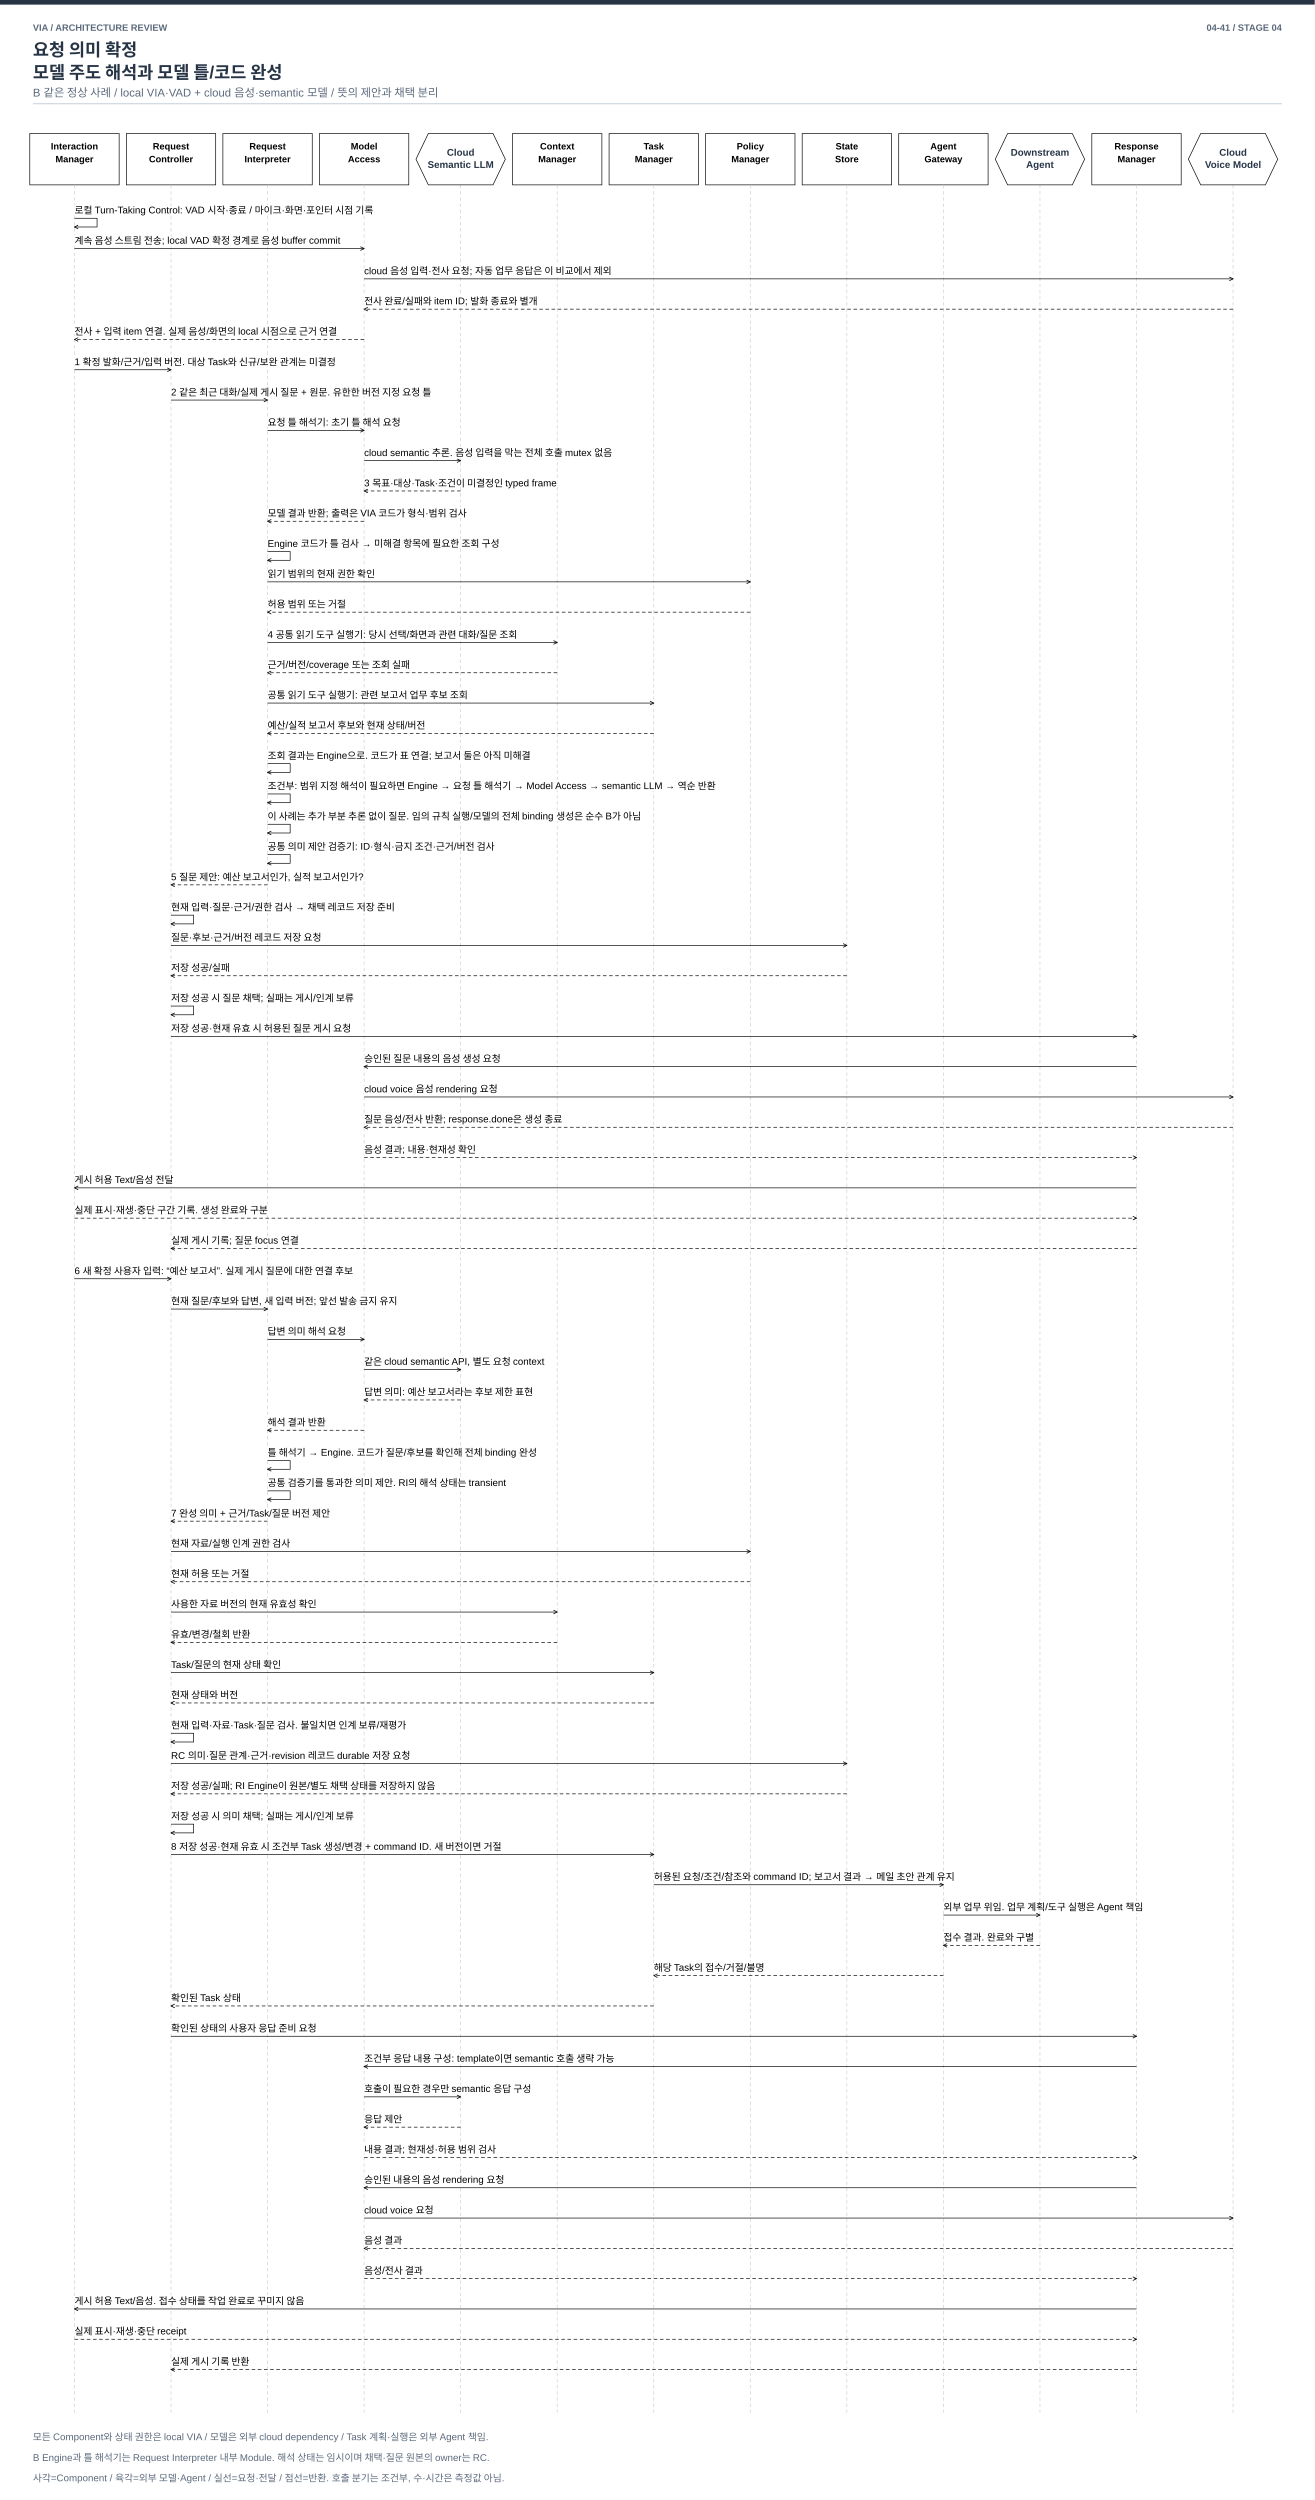
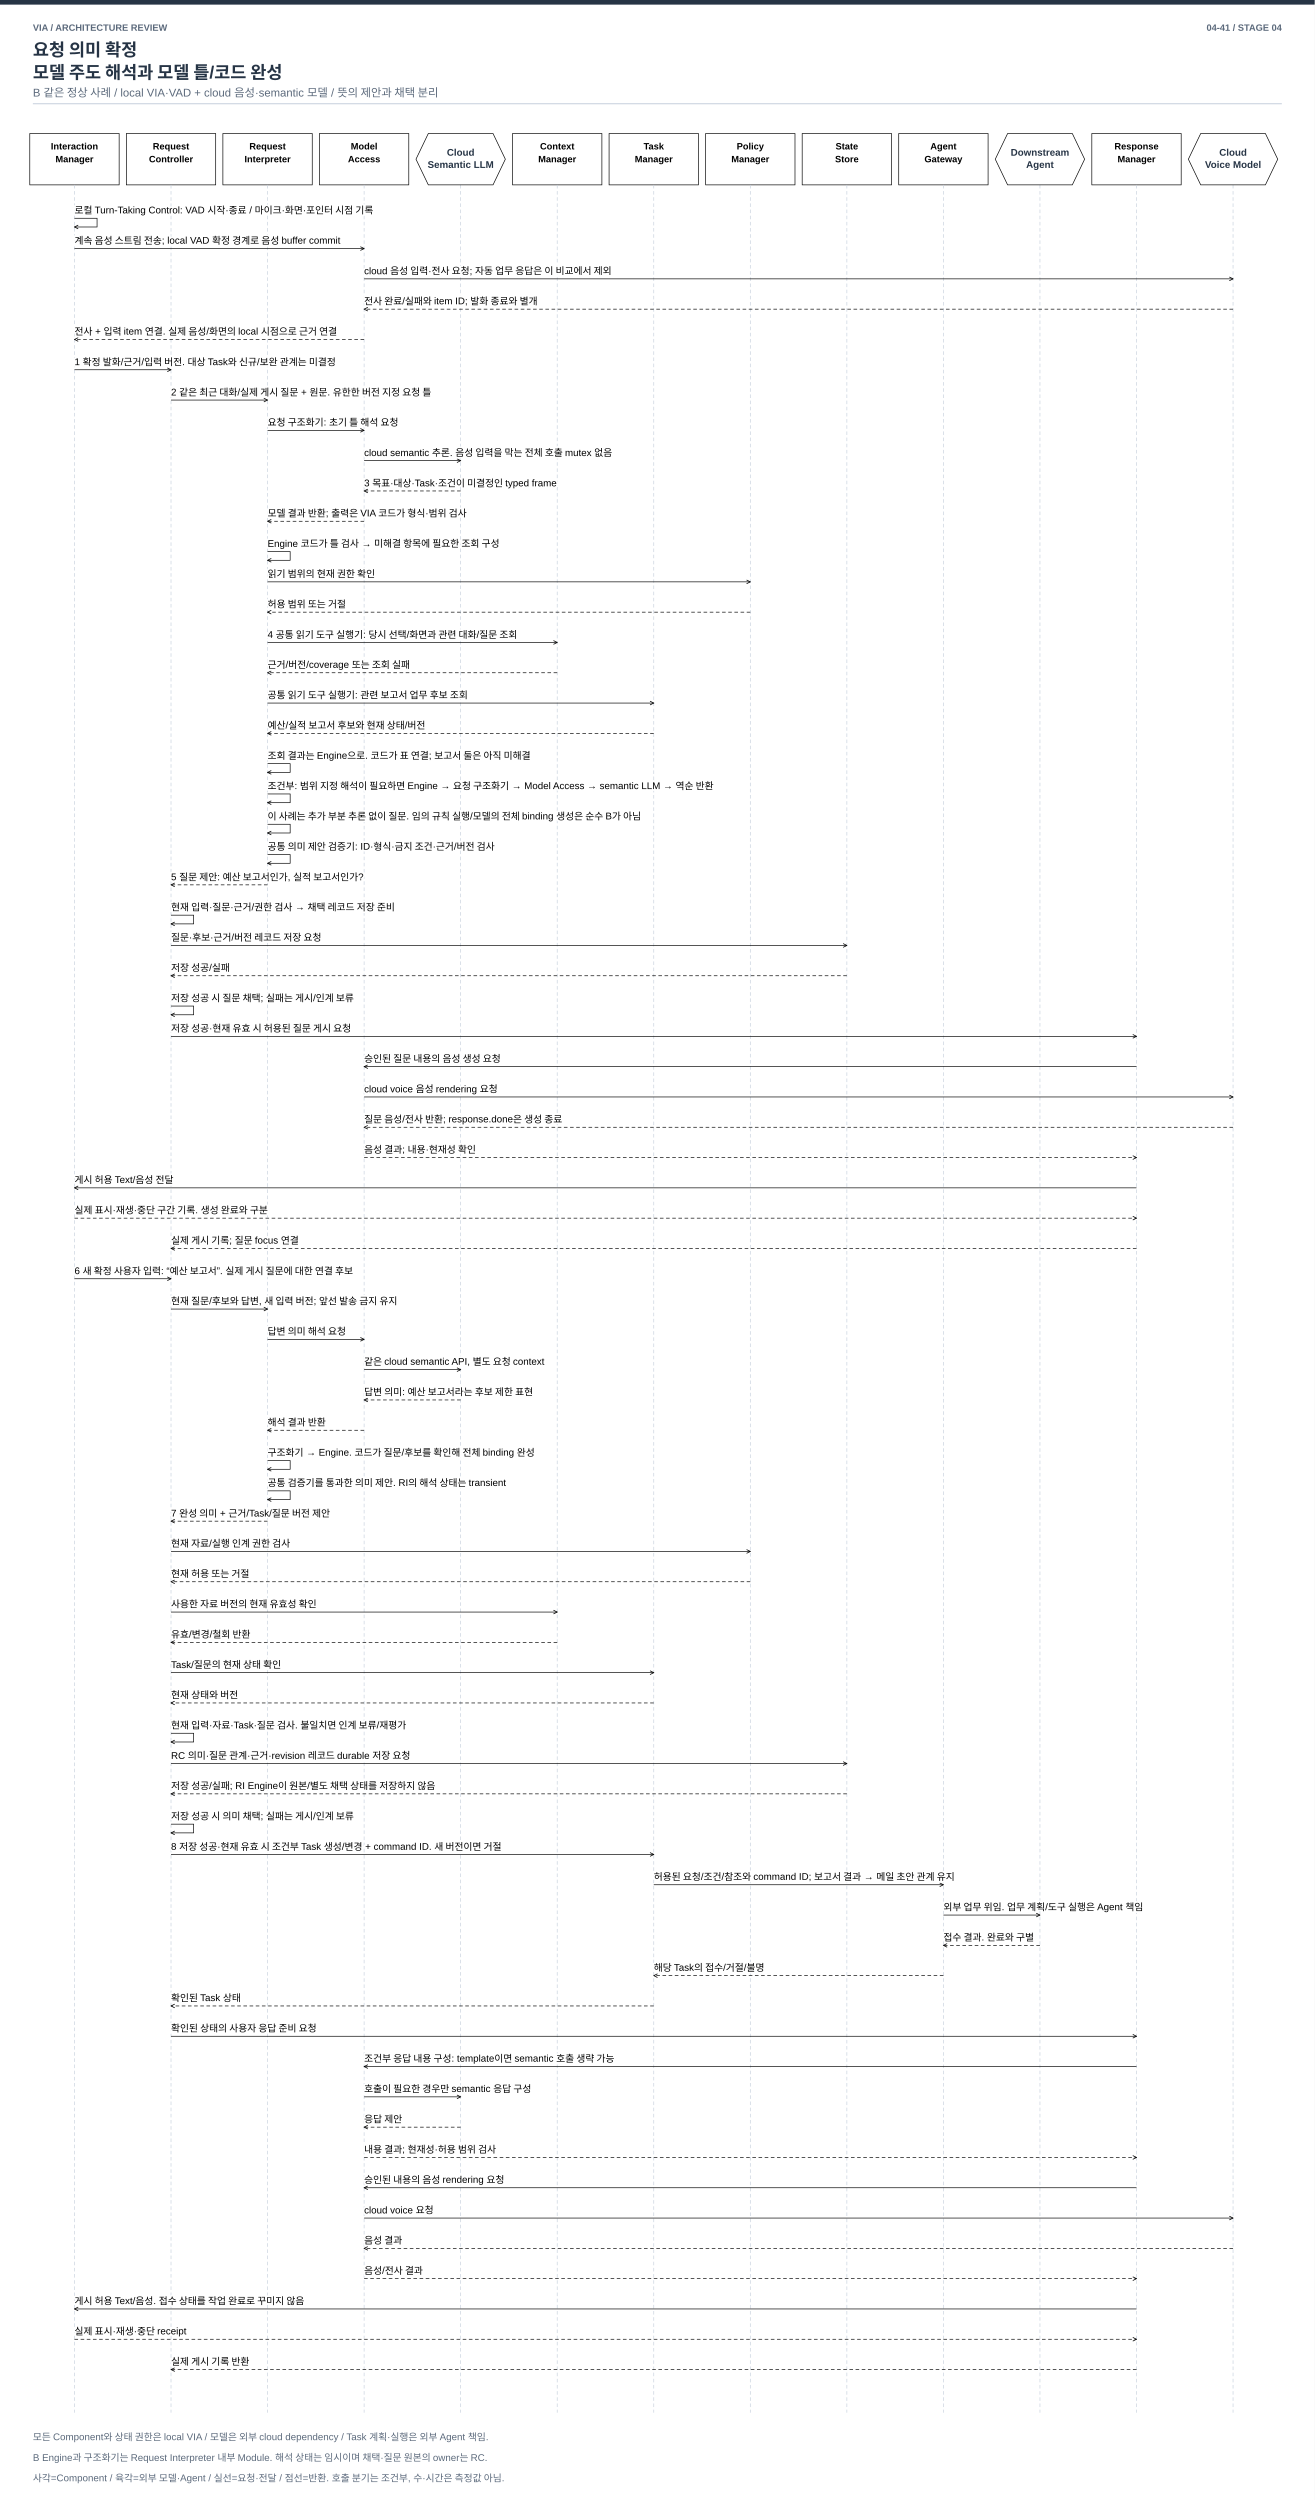
<svg xmlns="http://www.w3.org/2000/svg" width="2560" height="4868" viewBox="0 0 2560 4868" role="img" aria-labelledby="title">
  <defs>
    <marker id="a263445" viewBox="0 0 10 10" refX="9" refY="5" markerWidth="7" markerHeight="7" orient="auto-start-reverse">
      <path d="M1 1L9 5L1 9" fill="none" stroke="#263445" stroke-width="1.6" />
    </marker>
    <marker id="a195FBD" viewBox="0 0 10 10" refX="9" refY="5" markerWidth="7" markerHeight="7" orient="auto-start-reverse">
      <path d="M1 1L9 5L1 9" fill="none" stroke="#195FBD" stroke-width="1.6" />
    </marker>
    <marker id="a087A53" viewBox="0 0 10 10" refX="9" refY="5" markerWidth="7" markerHeight="7" orient="auto-start-reverse">
      <path d="M1 1L9 5L1 9" fill="none" stroke="#087A53" stroke-width="1.6" />
    </marker>
    <marker id="a000000" viewBox="0 0 10 10" refX="9" refY="5" markerWidth="7" markerHeight="7" orient="auto-start-reverse">
      <path d="M1 1L9 5L1 9" fill="none" stroke="#000000" stroke-width="1.6" />
    </marker>
  </defs>
  <rect width="2560" height="4868" fill="white" />
  <g font-family="Arial, Apple SD Gothic Neo, Malgun Gothic, sans-serif">
    <rect id="e1" x="0" y="0" width="2560" height="9" rx="0" fill="#263445" stroke="none" stroke-width="1.5" />
    <rect id="e7" x="58" y="260" width="174" height="100" rx="0" fill="white" stroke="#000000" stroke-width="1.3" />
    <rect id="e10" x="246" y="260" width="174" height="100" rx="0" fill="white" stroke="#000000" stroke-width="1.3" />
    <rect id="e13" x="434" y="260" width="174" height="100" rx="0" fill="white" stroke="#000000" stroke-width="1.3" />
    <rect id="e16" x="622" y="260" width="174" height="100" rx="0" fill="white" stroke="#000000" stroke-width="1.3" />
    <rect id="e21" x="998" y="260" width="174" height="100" rx="0" fill="white" stroke="#000000" stroke-width="1.3" />
    <rect id="e24" x="1186" y="260" width="174" height="100" rx="0" fill="white" stroke="#000000" stroke-width="1.3" />
    <rect id="e27" x="1374" y="260" width="174" height="100" rx="0" fill="white" stroke="#000000" stroke-width="1.3" />
    <rect id="e30" x="1562" y="260" width="174" height="100" rx="0" fill="white" stroke="#000000" stroke-width="1.3" />
    <rect id="e33" x="1750" y="260" width="174" height="100" rx="0" fill="white" stroke="#000000" stroke-width="1.3" />
    <rect id="e38" x="2126" y="260" width="174" height="100" rx="0" fill="white" stroke="#000000" stroke-width="1.3" />
    <polyline id="e6" points="64,202 2496,202" fill="none" stroke="#C7D1DD" stroke-width="2" />
    <polyline id="e9" points="145,360 145,4698" fill="none" stroke="#C7D1DD" stroke-width="1.3" stroke-dasharray="7 5" />
    <polyline id="e12" points="333,360 333,4698" fill="none" stroke="#C7D1DD" stroke-width="1.3" stroke-dasharray="7 5" />
    <polyline id="e15" points="521,360 521,4698" fill="none" stroke="#C7D1DD" stroke-width="1.3" stroke-dasharray="7 5" />
    <polyline id="e18" points="709,360 709,4698" fill="none" stroke="#C7D1DD" stroke-width="1.3" stroke-dasharray="7 5" />
    <polyline id="e20" points="897,360 897,4698" fill="none" stroke="#C7D1DD" stroke-width="1.3" stroke-dasharray="7 5" />
    <polyline id="e23" points="1085,360 1085,4698" fill="none" stroke="#C7D1DD" stroke-width="1.3" stroke-dasharray="7 5" />
    <polyline id="e26" points="1273,360 1273,4698" fill="none" stroke="#C7D1DD" stroke-width="1.3" stroke-dasharray="7 5" />
    <polyline id="e29" points="1461,360 1461,4698" fill="none" stroke="#C7D1DD" stroke-width="1.3" stroke-dasharray="7 5" />
    <polyline id="e32" points="1649,360 1649,4698" fill="none" stroke="#C7D1DD" stroke-width="1.3" stroke-dasharray="7 5" />
    <polyline id="e35" points="1837,360 1837,4698" fill="none" stroke="#C7D1DD" stroke-width="1.3" stroke-dasharray="7 5" />
    <polyline id="e37" points="2025,360 2025,4698" fill="none" stroke="#C7D1DD" stroke-width="1.3" stroke-dasharray="7 5" />
    <polyline id="e40" points="2213,360 2213,4698" fill="none" stroke="#C7D1DD" stroke-width="1.3" stroke-dasharray="7 5" />
    <polyline id="e42" points="2401,360 2401,4698" fill="none" stroke="#C7D1DD" stroke-width="1.3" stroke-dasharray="7 5" />
    <polyline id="e44" points="145,425 189,425 189,442 145,442" fill="none" stroke="#000000" stroke-width="1.3" marker-end="url(#a000000)" />
    <polyline id="e46" points="145,484 709,484" fill="none" stroke="#000000" stroke-width="1.3" marker-end="url(#a000000)" />
    <polyline id="e48" points="709,543 2401,543" fill="none" stroke="#000000" stroke-width="1.3" marker-end="url(#a000000)" />
    <polyline id="e50" points="2401,602 709,602" fill="none" stroke="#000000" stroke-width="1.3" stroke-dasharray="7 5" marker-end="url(#a000000)" />
    <polyline id="e52" points="709,661 145,661" fill="none" stroke="#000000" stroke-width="1.3" stroke-dasharray="7 5" marker-end="url(#a000000)" />
    <polyline id="e54" points="145,720 333,720" fill="none" stroke="#000000" stroke-width="1.3" marker-end="url(#a000000)" />
    <polyline id="e56" points="333,779 521,779" fill="none" stroke="#000000" stroke-width="1.3" marker-end="url(#a000000)" />
    <polyline id="e58" points="521,838 709,838" fill="none" stroke="#000000" stroke-width="1.3" marker-end="url(#a000000)" />
    <polyline id="e60" points="709,897 897,897" fill="none" stroke="#000000" stroke-width="1.3" marker-end="url(#a000000)" />
    <polyline id="e62" points="897,956 709,956" fill="none" stroke="#000000" stroke-width="1.3" stroke-dasharray="7 5" marker-end="url(#a000000)" />
    <polyline id="e64" points="709,1015 521,1015" fill="none" stroke="#000000" stroke-width="1.3" stroke-dasharray="7 5" marker-end="url(#a000000)" />
    <polyline id="e66" points="521,1074 565,1074 565,1091 521,1091" fill="none" stroke="#000000" stroke-width="1.3" marker-end="url(#a000000)" />
    <polyline id="e68" points="521,1133 1461,1133" fill="none" stroke="#000000" stroke-width="1.3" marker-end="url(#a000000)" />
    <polyline id="e70" points="1461,1192 521,1192" fill="none" stroke="#000000" stroke-width="1.3" stroke-dasharray="7 5" marker-end="url(#a000000)" />
    <polyline id="e72" points="521,1251 1085,1251" fill="none" stroke="#000000" stroke-width="1.3" marker-end="url(#a000000)" />
    <polyline id="e74" points="1085,1310 521,1310" fill="none" stroke="#000000" stroke-width="1.3" stroke-dasharray="7 5" marker-end="url(#a000000)" />
    <polyline id="e76" points="521,1369 1273,1369" fill="none" stroke="#000000" stroke-width="1.3" marker-end="url(#a000000)" />
    <polyline id="e78" points="1273,1428 521,1428" fill="none" stroke="#000000" stroke-width="1.3" stroke-dasharray="7 5" marker-end="url(#a000000)" />
    <polyline id="e80" points="521,1487 565,1487 565,1504 521,1504" fill="none" stroke="#000000" stroke-width="1.3" marker-end="url(#a000000)" />
    <polyline id="e82" points="521,1546 565,1546 565,1563 521,1563" fill="none" stroke="#000000" stroke-width="1.3" marker-end="url(#a000000)" />
    <polyline id="e84" points="521,1605 565,1605 565,1622 521,1622" fill="none" stroke="#000000" stroke-width="1.3" marker-end="url(#a000000)" />
    <polyline id="e86" points="521,1664 565,1664 565,1681 521,1681" fill="none" stroke="#000000" stroke-width="1.3" marker-end="url(#a000000)" />
    <polyline id="e88" points="521,1723 333,1723" fill="none" stroke="#000000" stroke-width="1.3" stroke-dasharray="7 5" marker-end="url(#a000000)" />
    <polyline id="e90" points="333,1782 377,1782 377,1799 333,1799" fill="none" stroke="#000000" stroke-width="1.3" marker-end="url(#a000000)" />
    <polyline id="e92" points="333,1841 1649,1841" fill="none" stroke="#000000" stroke-width="1.3" marker-end="url(#a000000)" />
    <polyline id="e94" points="1649,1900 333,1900" fill="none" stroke="#000000" stroke-width="1.3" stroke-dasharray="7 5" marker-end="url(#a000000)" />
    <polyline id="e96" points="333,1959 377,1959 377,1976 333,1976" fill="none" stroke="#000000" stroke-width="1.3" marker-end="url(#a000000)" />
    <polyline id="e98" points="333,2018 2213,2018" fill="none" stroke="#000000" stroke-width="1.3" marker-end="url(#a000000)" />
    <polyline id="e100" points="2213,2077 709,2077" fill="none" stroke="#000000" stroke-width="1.3" marker-end="url(#a000000)" />
    <polyline id="e102" points="709,2136 2401,2136" fill="none" stroke="#000000" stroke-width="1.3" marker-end="url(#a000000)" />
    <polyline id="e104" points="2401,2195 709,2195" fill="none" stroke="#000000" stroke-width="1.3" stroke-dasharray="7 5" marker-end="url(#a000000)" />
    <polyline id="e106" points="709,2254 2213,2254" fill="none" stroke="#000000" stroke-width="1.3" stroke-dasharray="7 5" marker-end="url(#a000000)" />
    <polyline id="e108" points="2213,2313 145,2313" fill="none" stroke="#000000" stroke-width="1.3" marker-end="url(#a000000)" />
    <polyline id="e110" points="145,2372 2213,2372" fill="none" stroke="#000000" stroke-width="1.3" stroke-dasharray="7 5" marker-end="url(#a000000)" />
    <polyline id="e112" points="2213,2431 333,2431" fill="none" stroke="#000000" stroke-width="1.3" stroke-dasharray="7 5" marker-end="url(#a000000)" />
    <polyline id="e114" points="145,2490 333,2490" fill="none" stroke="#000000" stroke-width="1.3" marker-end="url(#a000000)" />
    <polyline id="e116" points="333,2549 521,2549" fill="none" stroke="#000000" stroke-width="1.3" marker-end="url(#a000000)" />
    <polyline id="e118" points="521,2608 709,2608" fill="none" stroke="#000000" stroke-width="1.3" marker-end="url(#a000000)" />
    <polyline id="e120" points="709,2667 897,2667" fill="none" stroke="#000000" stroke-width="1.3" marker-end="url(#a000000)" />
    <polyline id="e122" points="897,2726 709,2726" fill="none" stroke="#000000" stroke-width="1.3" stroke-dasharray="7 5" marker-end="url(#a000000)" />
    <polyline id="e124" points="709,2785 521,2785" fill="none" stroke="#000000" stroke-width="1.3" stroke-dasharray="7 5" marker-end="url(#a000000)" />
    <polyline id="e126" points="521,2844 565,2844 565,2861 521,2861" fill="none" stroke="#000000" stroke-width="1.3" marker-end="url(#a000000)" />
    <polyline id="e128" points="521,2903 565,2903 565,2920 521,2920" fill="none" stroke="#000000" stroke-width="1.3" marker-end="url(#a000000)" />
    <polyline id="e130" points="521,2962 333,2962" fill="none" stroke="#000000" stroke-width="1.3" stroke-dasharray="7 5" marker-end="url(#a000000)" />
    <polyline id="e132" points="333,3021 1461,3021" fill="none" stroke="#000000" stroke-width="1.3" marker-end="url(#a000000)" />
    <polyline id="e134" points="1461,3080 333,3080" fill="none" stroke="#000000" stroke-width="1.3" stroke-dasharray="7 5" marker-end="url(#a000000)" />
    <polyline id="e136" points="333,3139 1085,3139" fill="none" stroke="#000000" stroke-width="1.3" marker-end="url(#a000000)" />
    <polyline id="e138" points="1085,3198 333,3198" fill="none" stroke="#000000" stroke-width="1.3" stroke-dasharray="7 5" marker-end="url(#a000000)" />
    <polyline id="e140" points="333,3257 1273,3257" fill="none" stroke="#000000" stroke-width="1.3" marker-end="url(#a000000)" />
    <polyline id="e142" points="1273,3316 333,3316" fill="none" stroke="#000000" stroke-width="1.3" stroke-dasharray="7 5" marker-end="url(#a000000)" />
    <polyline id="e144" points="333,3375 377,3375 377,3392 333,3392" fill="none" stroke="#000000" stroke-width="1.3" marker-end="url(#a000000)" />
    <polyline id="e146" points="333,3434 1649,3434" fill="none" stroke="#000000" stroke-width="1.3" marker-end="url(#a000000)" />
    <polyline id="e148" points="1649,3493 333,3493" fill="none" stroke="#000000" stroke-width="1.3" stroke-dasharray="7 5" marker-end="url(#a000000)" />
    <polyline id="e150" points="333,3552 377,3552 377,3569 333,3569" fill="none" stroke="#000000" stroke-width="1.3" marker-end="url(#a000000)" />
    <polyline id="e152" points="333,3611 1273,3611" fill="none" stroke="#000000" stroke-width="1.3" marker-end="url(#a000000)" />
    <polyline id="e154" points="1273,3670 1837,3670" fill="none" stroke="#000000" stroke-width="1.3" marker-end="url(#a000000)" />
    <polyline id="e156" points="1837,3729 2025,3729" fill="none" stroke="#000000" stroke-width="1.3" marker-end="url(#a000000)" />
    <polyline id="e158" points="2025,3788 1837,3788" fill="none" stroke="#000000" stroke-width="1.3" stroke-dasharray="7 5" marker-end="url(#a000000)" />
    <polyline id="e160" points="1837,3847 1273,3847" fill="none" stroke="#000000" stroke-width="1.3" stroke-dasharray="7 5" marker-end="url(#a000000)" />
    <polyline id="e162" points="1273,3906 333,3906" fill="none" stroke="#000000" stroke-width="1.3" stroke-dasharray="7 5" marker-end="url(#a000000)" />
    <polyline id="e164" points="333,3965 2213,3965" fill="none" stroke="#000000" stroke-width="1.3" marker-end="url(#a000000)" />
    <polyline id="e166" points="2213,4024 709,4024" fill="none" stroke="#000000" stroke-width="1.3" marker-end="url(#a000000)" />
    <polyline id="e168" points="709,4083 897,4083" fill="none" stroke="#000000" stroke-width="1.3" marker-end="url(#a000000)" />
    <polyline id="e170" points="897,4142 709,4142" fill="none" stroke="#000000" stroke-width="1.3" stroke-dasharray="7 5" marker-end="url(#a000000)" />
    <polyline id="e172" points="709,4201 2213,4201" fill="none" stroke="#000000" stroke-width="1.3" stroke-dasharray="7 5" marker-end="url(#a000000)" />
    <polyline id="e174" points="2213,4260 709,4260" fill="none" stroke="#000000" stroke-width="1.3" marker-end="url(#a000000)" />
    <polyline id="e176" points="709,4319 2401,4319" fill="none" stroke="#000000" stroke-width="1.3" marker-end="url(#a000000)" />
    <polyline id="e178" points="2401,4378 709,4378" fill="none" stroke="#000000" stroke-width="1.3" stroke-dasharray="7 5" marker-end="url(#a000000)" />
    <polyline id="e180" points="709,4437 2213,4437" fill="none" stroke="#000000" stroke-width="1.3" stroke-dasharray="7 5" marker-end="url(#a000000)" />
    <polyline id="e182" points="2213,4496 145,4496" fill="none" stroke="#000000" stroke-width="1.3" marker-end="url(#a000000)" />
    <polyline id="e184" points="145,4555 2213,4555" fill="none" stroke="#000000" stroke-width="1.3" stroke-dasharray="7 5" marker-end="url(#a000000)" />
    <polyline id="e186" points="2213,4614 333,4614" fill="none" stroke="#000000" stroke-width="1.3" stroke-dasharray="7 5" marker-end="url(#a000000)" />
    <g id="Bexternal4" data-node="true" data-x="810" data-y="260" data-w="174" data-h="100">
      <path d="M834 260H960L984 310.0L960 360H834L810 310.0Z" fill="white" stroke="#000000" stroke-width="1.3" />
      <text x="897.0" y="303.25" text-anchor="middle" font-size="19" font-weight="700" fill="#263445">Cloud</text>
      <text x="897.0" y="327.0" text-anchor="middle" font-size="19" font-weight="700" fill="#263445">Semantic LLM</text>
    </g>
    <g id="Bexternal10" data-node="true" data-x="1938" data-y="260" data-w="174" data-h="100">
      <path d="M1962 260H2088L2112 310.0L2088 360H1962L1938 310.0Z" fill="white" stroke="#000000" stroke-width="1.3" />
      <text x="2025.0" y="303.25" text-anchor="middle" font-size="19" font-weight="700" fill="#263445">Downstream</text>
      <text x="2025.0" y="327.0" text-anchor="middle" font-size="19" font-weight="700" fill="#263445">Agent</text>
    </g>
    <g id="Bexternal12" data-node="true" data-x="2314" data-y="260" data-w="174" data-h="100">
      <path d="M2338 260H2464L2488 310.0L2464 360H2338L2314 310.0Z" fill="white" stroke="#000000" stroke-width="1.3" />
      <text x="2401.0" y="303.25" text-anchor="middle" font-size="19" font-weight="700" fill="#263445">Cloud</text>
      <text x="2401.0" y="327.0" text-anchor="middle" font-size="19" font-weight="700" fill="#263445">Voice Model</text>
    </g>
    <g id="e2">
      <text x="64" y="60.0" text-anchor="start" font-size="18" font-weight="700" fill="#5B697B">VIA  /  ARCHITECTURE REVIEW</text>
    </g>
    <g id="e3">
      <text x="2496" y="60.0" text-anchor="end" font-size="18" font-weight="700" fill="#5B697B">04-41  /  STAGE 04</text>
    </g>
    <g id="e4">
      <text x="64" y="109" text-anchor="start" font-size="34" font-weight="700" fill="#263445">요청 의미 확정</text>
      <text x="64" y="153" text-anchor="start" font-size="34" font-weight="700" fill="#263445">모델 주도 해석과 모델 틀/코드 완성</text>
    </g>
    <g id="e5">
      <text x="64" y="188.0" text-anchor="start" font-size="22" font-weight="400" fill="#5B697B">B  같은 정상 사례 / local VIA·VAD + cloud 음성·semantic 모델 / 뜻의 제안과 채택 분리</text>
    </g>
    <g id="e8">
      <text x="145" y="291" text-anchor="middle" font-size="18" font-weight="700" fill="#000000">Interaction</text>
      <text x="145" y="316" text-anchor="middle" font-size="18" font-weight="700" fill="#000000">Manager</text>
    </g>
    <g id="e11">
      <text x="333" y="291" text-anchor="middle" font-size="18" font-weight="700" fill="#000000">Request</text>
      <text x="333" y="316" text-anchor="middle" font-size="18" font-weight="700" fill="#000000">Controller</text>
    </g>
    <g id="e14">
      <text x="521" y="291" text-anchor="middle" font-size="18" font-weight="700" fill="#000000">Request</text>
      <text x="521" y="316" text-anchor="middle" font-size="18" font-weight="700" fill="#000000">Interpreter</text>
    </g>
    <g id="e17">
      <text x="709" y="291" text-anchor="middle" font-size="18" font-weight="700" fill="#000000">Model</text>
      <text x="709" y="316" text-anchor="middle" font-size="18" font-weight="700" fill="#000000">Access</text>
    </g>
    <g id="e22">
      <text x="1085" y="291" text-anchor="middle" font-size="18" font-weight="700" fill="#000000">Context</text>
      <text x="1085" y="316" text-anchor="middle" font-size="18" font-weight="700" fill="#000000">Manager</text>
    </g>
    <g id="e25">
      <text x="1273" y="291" text-anchor="middle" font-size="18" font-weight="700" fill="#000000">Task</text>
      <text x="1273" y="316" text-anchor="middle" font-size="18" font-weight="700" fill="#000000">Manager</text>
    </g>
    <g id="e28">
      <text x="1461" y="291" text-anchor="middle" font-size="18" font-weight="700" fill="#000000">Policy</text>
      <text x="1461" y="316" text-anchor="middle" font-size="18" font-weight="700" fill="#000000">Manager</text>
    </g>
    <g id="e31">
      <text x="1649" y="291" text-anchor="middle" font-size="18" font-weight="700" fill="#000000">State</text>
      <text x="1649" y="316" text-anchor="middle" font-size="18" font-weight="700" fill="#000000">Store</text>
    </g>
    <g id="e34">
      <text x="1837" y="291" text-anchor="middle" font-size="18" font-weight="700" fill="#000000">Agent</text>
      <text x="1837" y="316" text-anchor="middle" font-size="18" font-weight="700" fill="#000000">Gateway</text>
    </g>
    <g id="e39">
      <text x="2213" y="291" text-anchor="middle" font-size="18" font-weight="700" fill="#000000">Response</text>
      <text x="2213" y="316" text-anchor="middle" font-size="18" font-weight="700" fill="#000000">Manager</text>
    </g>
    <g id="e43" paint-order="stroke" stroke="white" stroke-width="7" stroke-linejoin="round">
      <text x="145" y="416.0" text-anchor="start" font-size="19" font-weight="400" fill="#000000">로컬 Turn-Taking Control: VAD 시작·종료 / 마이크·화면·포인터 시점 기록</text>
    </g>
    <g id="e45" paint-order="stroke" stroke="white" stroke-width="7" stroke-linejoin="round">
      <text x="145" y="475.0" text-anchor="start" font-size="19" font-weight="400" fill="#000000">계속 음성 스트림 전송; local VAD 확정 경계로 음성 buffer commit</text>
    </g>
    <g id="e47" paint-order="stroke" stroke="white" stroke-width="7" stroke-linejoin="round">
      <text x="709" y="534.0" text-anchor="start" font-size="19" font-weight="400" fill="#000000">cloud 음성 입력·전사 요청; 자동 업무 응답은 이 비교에서 제외</text>
    </g>
    <g id="e49" paint-order="stroke" stroke="white" stroke-width="7" stroke-linejoin="round">
      <text x="709" y="593.0" text-anchor="start" font-size="19" font-weight="400" fill="#000000">전사 완료/실패와 item ID; 발화 종료와 별개</text>
    </g>
    <g id="e51" paint-order="stroke" stroke="white" stroke-width="7" stroke-linejoin="round">
      <text x="145" y="652.0" text-anchor="start" font-size="19" font-weight="400" fill="#000000">전사 + 입력 item 연결. 실제 음성/화면의 local 시점으로 근거 연결</text>
    </g>
    <g id="e53" paint-order="stroke" stroke="white" stroke-width="7" stroke-linejoin="round">
      <text x="145" y="711.0" text-anchor="start" font-size="19" font-weight="400" fill="#000000">1  확정 발화/근거/입력 버전. 대상 Task와 신규/보완 관계는 미결정</text>
    </g>
    <g id="e55" paint-order="stroke" stroke="white" stroke-width="7" stroke-linejoin="round">
      <text x="333" y="770.0" text-anchor="start" font-size="19" font-weight="400" fill="#000000">2  같은 최근 대화/실제 게시 질문 + 원문. 유한한 버전 지정 요청 틀</text>
    </g>
    <g id="e57" paint-order="stroke" stroke="white" stroke-width="7" stroke-linejoin="round">
-       <text x="521" y="829.0" text-anchor="start" font-size="19" font-weight="400" fill="#000000">요청 틀 해석기: 초기 틀 해석 요청</text>
+       <text x="521" y="829.0" text-anchor="start" font-size="19" font-weight="400" fill="#000000">요청 구조화기: 초기 틀 해석 요청</text>
    </g>
    <g id="e59" paint-order="stroke" stroke="white" stroke-width="7" stroke-linejoin="round">
      <text x="709" y="888.0" text-anchor="start" font-size="19" font-weight="400" fill="#000000">cloud semantic 추론. 음성 입력을 막는 전체 호출 mutex 없음</text>
    </g>
    <g id="e61" paint-order="stroke" stroke="white" stroke-width="7" stroke-linejoin="round">
      <text x="709" y="947.0" text-anchor="start" font-size="19" font-weight="400" fill="#000000">3  목표·대상·Task·조건이 미결정인 typed frame</text>
    </g>
    <g id="e63" paint-order="stroke" stroke="white" stroke-width="7" stroke-linejoin="round">
      <text x="521" y="1006.0" text-anchor="start" font-size="19" font-weight="400" fill="#000000">모델 결과 반환; 출력은 VIA 코드가 형식·범위 검사</text>
    </g>
    <g id="e65" paint-order="stroke" stroke="white" stroke-width="7" stroke-linejoin="round">
      <text x="521" y="1065.0" text-anchor="start" font-size="19" font-weight="400" fill="#000000">Engine 코드가 틀 검사 → 미해결 항목에 필요한 조회 구성</text>
    </g>
    <g id="e67" paint-order="stroke" stroke="white" stroke-width="7" stroke-linejoin="round">
      <text x="521" y="1124.0" text-anchor="start" font-size="19" font-weight="400" fill="#000000">읽기 범위의 현재 권한 확인</text>
    </g>
    <g id="e69" paint-order="stroke" stroke="white" stroke-width="7" stroke-linejoin="round">
      <text x="521" y="1183.0" text-anchor="start" font-size="19" font-weight="400" fill="#000000">허용 범위 또는 거절</text>
    </g>
    <g id="e71" paint-order="stroke" stroke="white" stroke-width="7" stroke-linejoin="round">
      <text x="521" y="1242.0" text-anchor="start" font-size="19" font-weight="400" fill="#000000">4  공통 읽기 도구 실행기: 당시 선택/화면과 관련 대화/질문 조회</text>
    </g>
    <g id="e73" paint-order="stroke" stroke="white" stroke-width="7" stroke-linejoin="round">
      <text x="521" y="1301.0" text-anchor="start" font-size="19" font-weight="400" fill="#000000">근거/버전/coverage 또는 조회 실패</text>
    </g>
    <g id="e75" paint-order="stroke" stroke="white" stroke-width="7" stroke-linejoin="round">
      <text x="521" y="1360.0" text-anchor="start" font-size="19" font-weight="400" fill="#000000">공통 읽기 도구 실행기: 관련 보고서 업무 후보 조회</text>
    </g>
    <g id="e77" paint-order="stroke" stroke="white" stroke-width="7" stroke-linejoin="round">
      <text x="521" y="1419.0" text-anchor="start" font-size="19" font-weight="400" fill="#000000">예산/실적 보고서 후보와 현재 상태/버전</text>
    </g>
    <g id="e79" paint-order="stroke" stroke="white" stroke-width="7" stroke-linejoin="round">
      <text x="521" y="1478.0" text-anchor="start" font-size="19" font-weight="400" fill="#000000">조회 결과는 Engine으로. 코드가 표 연결; 보고서 둘은 아직 미해결</text>
    </g>
    <g id="e81" paint-order="stroke" stroke="white" stroke-width="7" stroke-linejoin="round">
-       <text x="521" y="1537.0" text-anchor="start" font-size="19" font-weight="400" fill="#000000">조건부: 범위 지정 해석이 필요하면 Engine → 요청 틀 해석기 → Model Access → semantic LLM → 역순 반환</text>
+       <text x="521" y="1537.0" text-anchor="start" font-size="19" font-weight="400" fill="#000000">조건부: 범위 지정 해석이 필요하면 Engine → 요청 구조화기 → Model Access → semantic LLM → 역순 반환</text>
    </g>
    <g id="e83" paint-order="stroke" stroke="white" stroke-width="7" stroke-linejoin="round">
      <text x="521" y="1596.0" text-anchor="start" font-size="19" font-weight="400" fill="#000000">이 사례는 추가 부분 추론 없이 질문. 임의 규칙 실행/모델의 전체 binding 생성은 순수 B가 아님</text>
    </g>
    <g id="e85" paint-order="stroke" stroke="white" stroke-width="7" stroke-linejoin="round">
      <text x="521" y="1655.0" text-anchor="start" font-size="19" font-weight="400" fill="#000000">공통 의미 제안 검증기: ID·형식·금지 조건·근거/버전 검사</text>
    </g>
    <g id="e87" paint-order="stroke" stroke="white" stroke-width="7" stroke-linejoin="round">
      <text x="333" y="1714.0" text-anchor="start" font-size="19" font-weight="400" fill="#000000">5  질문 제안: 예산 보고서인가, 실적 보고서인가?</text>
    </g>
    <g id="e89" paint-order="stroke" stroke="white" stroke-width="7" stroke-linejoin="round">
      <text x="333" y="1773.0" text-anchor="start" font-size="19" font-weight="400" fill="#000000">현재 입력·질문·근거/권한 검사 → 채택 레코드 저장 준비</text>
    </g>
    <g id="e91" paint-order="stroke" stroke="white" stroke-width="7" stroke-linejoin="round">
      <text x="333" y="1832.0" text-anchor="start" font-size="19" font-weight="400" fill="#000000">질문·후보·근거/버전 레코드 저장 요청</text>
    </g>
    <g id="e93" paint-order="stroke" stroke="white" stroke-width="7" stroke-linejoin="round">
      <text x="333" y="1891.0" text-anchor="start" font-size="19" font-weight="400" fill="#000000">저장 성공/실패</text>
    </g>
    <g id="e95" paint-order="stroke" stroke="white" stroke-width="7" stroke-linejoin="round">
      <text x="333" y="1950.0" text-anchor="start" font-size="19" font-weight="400" fill="#000000">저장 성공 시 질문 채택; 실패는 게시/인계 보류</text>
    </g>
    <g id="e97" paint-order="stroke" stroke="white" stroke-width="7" stroke-linejoin="round">
      <text x="333" y="2009.0" text-anchor="start" font-size="19" font-weight="400" fill="#000000">저장 성공·현재 유효 시 허용된 질문 게시 요청</text>
    </g>
    <g id="e99" paint-order="stroke" stroke="white" stroke-width="7" stroke-linejoin="round">
      <text x="709" y="2068.0" text-anchor="start" font-size="19" font-weight="400" fill="#000000">승인된 질문 내용의 음성 생성 요청</text>
    </g>
    <g id="e101" paint-order="stroke" stroke="white" stroke-width="7" stroke-linejoin="round">
      <text x="709" y="2127.0" text-anchor="start" font-size="19" font-weight="400" fill="#000000">cloud voice 음성 rendering 요청</text>
    </g>
    <g id="e103" paint-order="stroke" stroke="white" stroke-width="7" stroke-linejoin="round">
      <text x="709" y="2186.0" text-anchor="start" font-size="19" font-weight="400" fill="#000000">질문 음성/전사 반환; response.done은 생성 종료</text>
    </g>
    <g id="e105" paint-order="stroke" stroke="white" stroke-width="7" stroke-linejoin="round">
      <text x="709" y="2245.0" text-anchor="start" font-size="19" font-weight="400" fill="#000000">음성 결과; 내용·현재성 확인</text>
    </g>
    <g id="e107" paint-order="stroke" stroke="white" stroke-width="7" stroke-linejoin="round">
      <text x="145" y="2304.0" text-anchor="start" font-size="19" font-weight="400" fill="#000000">게시 허용 Text/음성 전달</text>
    </g>
    <g id="e109" paint-order="stroke" stroke="white" stroke-width="7" stroke-linejoin="round">
      <text x="145" y="2363.0" text-anchor="start" font-size="19" font-weight="400" fill="#000000">실제 표시·재생·중단 구간 기록. 생성 완료와 구분</text>
    </g>
    <g id="e111" paint-order="stroke" stroke="white" stroke-width="7" stroke-linejoin="round">
      <text x="333" y="2422.0" text-anchor="start" font-size="19" font-weight="400" fill="#000000">실제 게시 기록; 질문 focus 연결</text>
    </g>
    <g id="e113" paint-order="stroke" stroke="white" stroke-width="7" stroke-linejoin="round">
      <text x="145" y="2481.0" text-anchor="start" font-size="19" font-weight="400" fill="#000000">6  새 확정 사용자 입력: “예산 보고서”. 실제 게시 질문에 대한 연결 후보</text>
    </g>
    <g id="e115" paint-order="stroke" stroke="white" stroke-width="7" stroke-linejoin="round">
      <text x="333" y="2540.0" text-anchor="start" font-size="19" font-weight="400" fill="#000000">현재 질문/후보와 답변, 새 입력 버전; 앞선 발송 금지 유지</text>
    </g>
    <g id="e117" paint-order="stroke" stroke="white" stroke-width="7" stroke-linejoin="round">
      <text x="521" y="2599.0" text-anchor="start" font-size="19" font-weight="400" fill="#000000">답변 의미 해석 요청</text>
    </g>
    <g id="e119" paint-order="stroke" stroke="white" stroke-width="7" stroke-linejoin="round">
      <text x="709" y="2658.0" text-anchor="start" font-size="19" font-weight="400" fill="#000000">같은 cloud semantic API, 별도 요청 context</text>
    </g>
    <g id="e121" paint-order="stroke" stroke="white" stroke-width="7" stroke-linejoin="round">
      <text x="709" y="2717.0" text-anchor="start" font-size="19" font-weight="400" fill="#000000">답변 의미: 예산 보고서라는 후보 제한 표현</text>
    </g>
    <g id="e123" paint-order="stroke" stroke="white" stroke-width="7" stroke-linejoin="round">
      <text x="521" y="2776.0" text-anchor="start" font-size="19" font-weight="400" fill="#000000">해석 결과 반환</text>
    </g>
    <g id="e125" paint-order="stroke" stroke="white" stroke-width="7" stroke-linejoin="round">
-       <text x="521" y="2835.0" text-anchor="start" font-size="19" font-weight="400" fill="#000000">틀 해석기 → Engine. 코드가 질문/후보를 확인해 전체 binding 완성</text>
+       <text x="521" y="2835.0" text-anchor="start" font-size="19" font-weight="400" fill="#000000">구조화기 → Engine. 코드가 질문/후보를 확인해 전체 binding 완성</text>
    </g>
    <g id="e127" paint-order="stroke" stroke="white" stroke-width="7" stroke-linejoin="round">
      <text x="521" y="2894.0" text-anchor="start" font-size="19" font-weight="400" fill="#000000">공통 검증기를 통과한 의미 제안. RI의 해석 상태는 transient</text>
    </g>
    <g id="e129" paint-order="stroke" stroke="white" stroke-width="7" stroke-linejoin="round">
      <text x="333" y="2953.0" text-anchor="start" font-size="19" font-weight="400" fill="#000000">7  완성 의미 + 근거/Task/질문 버전 제안</text>
    </g>
    <g id="e131" paint-order="stroke" stroke="white" stroke-width="7" stroke-linejoin="round">
      <text x="333" y="3012.0" text-anchor="start" font-size="19" font-weight="400" fill="#000000">현재 자료/실행 인계 권한 검사</text>
    </g>
    <g id="e133" paint-order="stroke" stroke="white" stroke-width="7" stroke-linejoin="round">
      <text x="333" y="3071.0" text-anchor="start" font-size="19" font-weight="400" fill="#000000">현재 허용 또는 거절</text>
    </g>
    <g id="e135" paint-order="stroke" stroke="white" stroke-width="7" stroke-linejoin="round">
      <text x="333" y="3130.0" text-anchor="start" font-size="19" font-weight="400" fill="#000000">사용한 자료 버전의 현재 유효성 확인</text>
    </g>
    <g id="e137" paint-order="stroke" stroke="white" stroke-width="7" stroke-linejoin="round">
      <text x="333" y="3189.0" text-anchor="start" font-size="19" font-weight="400" fill="#000000">유효/변경/철회 반환</text>
    </g>
    <g id="e139" paint-order="stroke" stroke="white" stroke-width="7" stroke-linejoin="round">
      <text x="333" y="3248.0" text-anchor="start" font-size="19" font-weight="400" fill="#000000">Task/질문의 현재 상태 확인</text>
    </g>
    <g id="e141" paint-order="stroke" stroke="white" stroke-width="7" stroke-linejoin="round">
      <text x="333" y="3307.0" text-anchor="start" font-size="19" font-weight="400" fill="#000000">현재 상태와 버전</text>
    </g>
    <g id="e143" paint-order="stroke" stroke="white" stroke-width="7" stroke-linejoin="round">
      <text x="333" y="3366.0" text-anchor="start" font-size="19" font-weight="400" fill="#000000">현재 입력·자료·Task·질문 검사. 불일치면 인계 보류/재평가</text>
    </g>
    <g id="e145" paint-order="stroke" stroke="white" stroke-width="7" stroke-linejoin="round">
      <text x="333" y="3425.0" text-anchor="start" font-size="19" font-weight="400" fill="#000000">RC 의미·질문 관계·근거·revision 레코드 durable 저장 요청</text>
    </g>
    <g id="e147" paint-order="stroke" stroke="white" stroke-width="7" stroke-linejoin="round">
      <text x="333" y="3484.0" text-anchor="start" font-size="19" font-weight="400" fill="#000000">저장 성공/실패; RI Engine이 원본/별도 채택 상태를 저장하지 않음</text>
    </g>
    <g id="e149" paint-order="stroke" stroke="white" stroke-width="7" stroke-linejoin="round">
      <text x="333" y="3543.0" text-anchor="start" font-size="19" font-weight="400" fill="#000000">저장 성공 시 의미 채택; 실패는 게시/인계 보류</text>
    </g>
    <g id="e151" paint-order="stroke" stroke="white" stroke-width="7" stroke-linejoin="round">
      <text x="333" y="3602.0" text-anchor="start" font-size="19" font-weight="400" fill="#000000">8  저장 성공·현재 유효 시 조건부 Task 생성/변경 + command ID. 새 버전이면 거절</text>
    </g>
    <g id="e153" paint-order="stroke" stroke="white" stroke-width="7" stroke-linejoin="round">
      <text x="1273" y="3661.0" text-anchor="start" font-size="19" font-weight="400" fill="#000000">허용된 요청/조건/참조와 command ID; 보고서 결과 → 메일 초안 관계 유지</text>
    </g>
    <g id="e155" paint-order="stroke" stroke="white" stroke-width="7" stroke-linejoin="round">
      <text x="1837" y="3720.0" text-anchor="start" font-size="19" font-weight="400" fill="#000000">외부 업무 위임. 업무 계획/도구 실행은 Agent 책임</text>
    </g>
    <g id="e157" paint-order="stroke" stroke="white" stroke-width="7" stroke-linejoin="round">
      <text x="1837" y="3779.0" text-anchor="start" font-size="19" font-weight="400" fill="#000000">접수 결과. 완료와 구별</text>
    </g>
    <g id="e159" paint-order="stroke" stroke="white" stroke-width="7" stroke-linejoin="round">
      <text x="1273" y="3838.0" text-anchor="start" font-size="19" font-weight="400" fill="#000000">해당 Task의 접수/거절/불명</text>
    </g>
    <g id="e161" paint-order="stroke" stroke="white" stroke-width="7" stroke-linejoin="round">
      <text x="333" y="3897.0" text-anchor="start" font-size="19" font-weight="400" fill="#000000">확인된 Task 상태</text>
    </g>
    <g id="e163" paint-order="stroke" stroke="white" stroke-width="7" stroke-linejoin="round">
      <text x="333" y="3956.0" text-anchor="start" font-size="19" font-weight="400" fill="#000000">확인된 상태의 사용자 응답 준비 요청</text>
    </g>
    <g id="e165" paint-order="stroke" stroke="white" stroke-width="7" stroke-linejoin="round">
      <text x="709" y="4015.0" text-anchor="start" font-size="19" font-weight="400" fill="#000000">조건부 응답 내용 구성: template이면 semantic 호출 생략 가능</text>
    </g>
    <g id="e167" paint-order="stroke" stroke="white" stroke-width="7" stroke-linejoin="round">
      <text x="709" y="4074.0" text-anchor="start" font-size="19" font-weight="400" fill="#000000">호출이 필요한 경우만 semantic 응답 구성</text>
    </g>
    <g id="e169" paint-order="stroke" stroke="white" stroke-width="7" stroke-linejoin="round">
      <text x="709" y="4133.0" text-anchor="start" font-size="19" font-weight="400" fill="#000000">응답 제안</text>
    </g>
    <g id="e171" paint-order="stroke" stroke="white" stroke-width="7" stroke-linejoin="round">
      <text x="709" y="4192.0" text-anchor="start" font-size="19" font-weight="400" fill="#000000">내용 결과; 현재성·허용 범위 검사</text>
    </g>
    <g id="e173" paint-order="stroke" stroke="white" stroke-width="7" stroke-linejoin="round">
      <text x="709" y="4251.0" text-anchor="start" font-size="19" font-weight="400" fill="#000000">승인된 내용의 음성 rendering 요청</text>
    </g>
    <g id="e175" paint-order="stroke" stroke="white" stroke-width="7" stroke-linejoin="round">
      <text x="709" y="4310.0" text-anchor="start" font-size="19" font-weight="400" fill="#000000">cloud voice 요청</text>
    </g>
    <g id="e177" paint-order="stroke" stroke="white" stroke-width="7" stroke-linejoin="round">
      <text x="709" y="4369.0" text-anchor="start" font-size="19" font-weight="400" fill="#000000">음성 결과</text>
    </g>
    <g id="e179" paint-order="stroke" stroke="white" stroke-width="7" stroke-linejoin="round">
      <text x="709" y="4428.0" text-anchor="start" font-size="19" font-weight="400" fill="#000000">음성/전사 결과</text>
    </g>
    <g id="e181" paint-order="stroke" stroke="white" stroke-width="7" stroke-linejoin="round">
      <text x="145" y="4487.0" text-anchor="start" font-size="19" font-weight="400" fill="#000000">게시 허용 Text/음성. 접수 상태를 작업 완료로 꾸미지 않음</text>
    </g>
    <g id="e183" paint-order="stroke" stroke="white" stroke-width="7" stroke-linejoin="round">
      <text x="145" y="4546.0" text-anchor="start" font-size="19" font-weight="400" fill="#000000">실제 표시·재생·중단 receipt</text>
    </g>
    <g id="e185" paint-order="stroke" stroke="white" stroke-width="7" stroke-linejoin="round">
      <text x="333" y="4605.0" text-anchor="start" font-size="19" font-weight="400" fill="#000000">실제 게시 기록 반환</text>
    </g>
    <g id="e187">
      <text x="64" y="4752.0" text-anchor="start" font-size="19" font-weight="400" fill="#5B697B">모든 Component와 상태 권한은 local VIA / 모델은 외부 cloud dependency / Task 계획·실행은 외부 Agent 책임.</text>
    </g>
    <g id="e188">
-       <text x="64" y="4792.0" text-anchor="start" font-size="19" font-weight="400" fill="#5B697B">B Engine과 틀 해석기는 Request Interpreter 내부 Module. 해석 상태는 임시이며 채택·질문 원본의 owner는 RC.</text>
+       <text x="64" y="4792.0" text-anchor="start" font-size="19" font-weight="400" fill="#5B697B">B Engine과 구조화기는 Request Interpreter 내부 Module. 해석 상태는 임시이며 채택·질문 원본의 owner는 RC.</text>
    </g>
    <g id="e189">
      <text x="64" y="4832.0" text-anchor="start" font-size="19" font-weight="400" fill="#5B697B">사각=Component / 육각=외부 모델·Agent / 실선=요청·전달 / 점선=반환. 호출 분기는 조건부, 수·시간은 측정값 아님.</text>
    </g>
  </g>
</svg>
